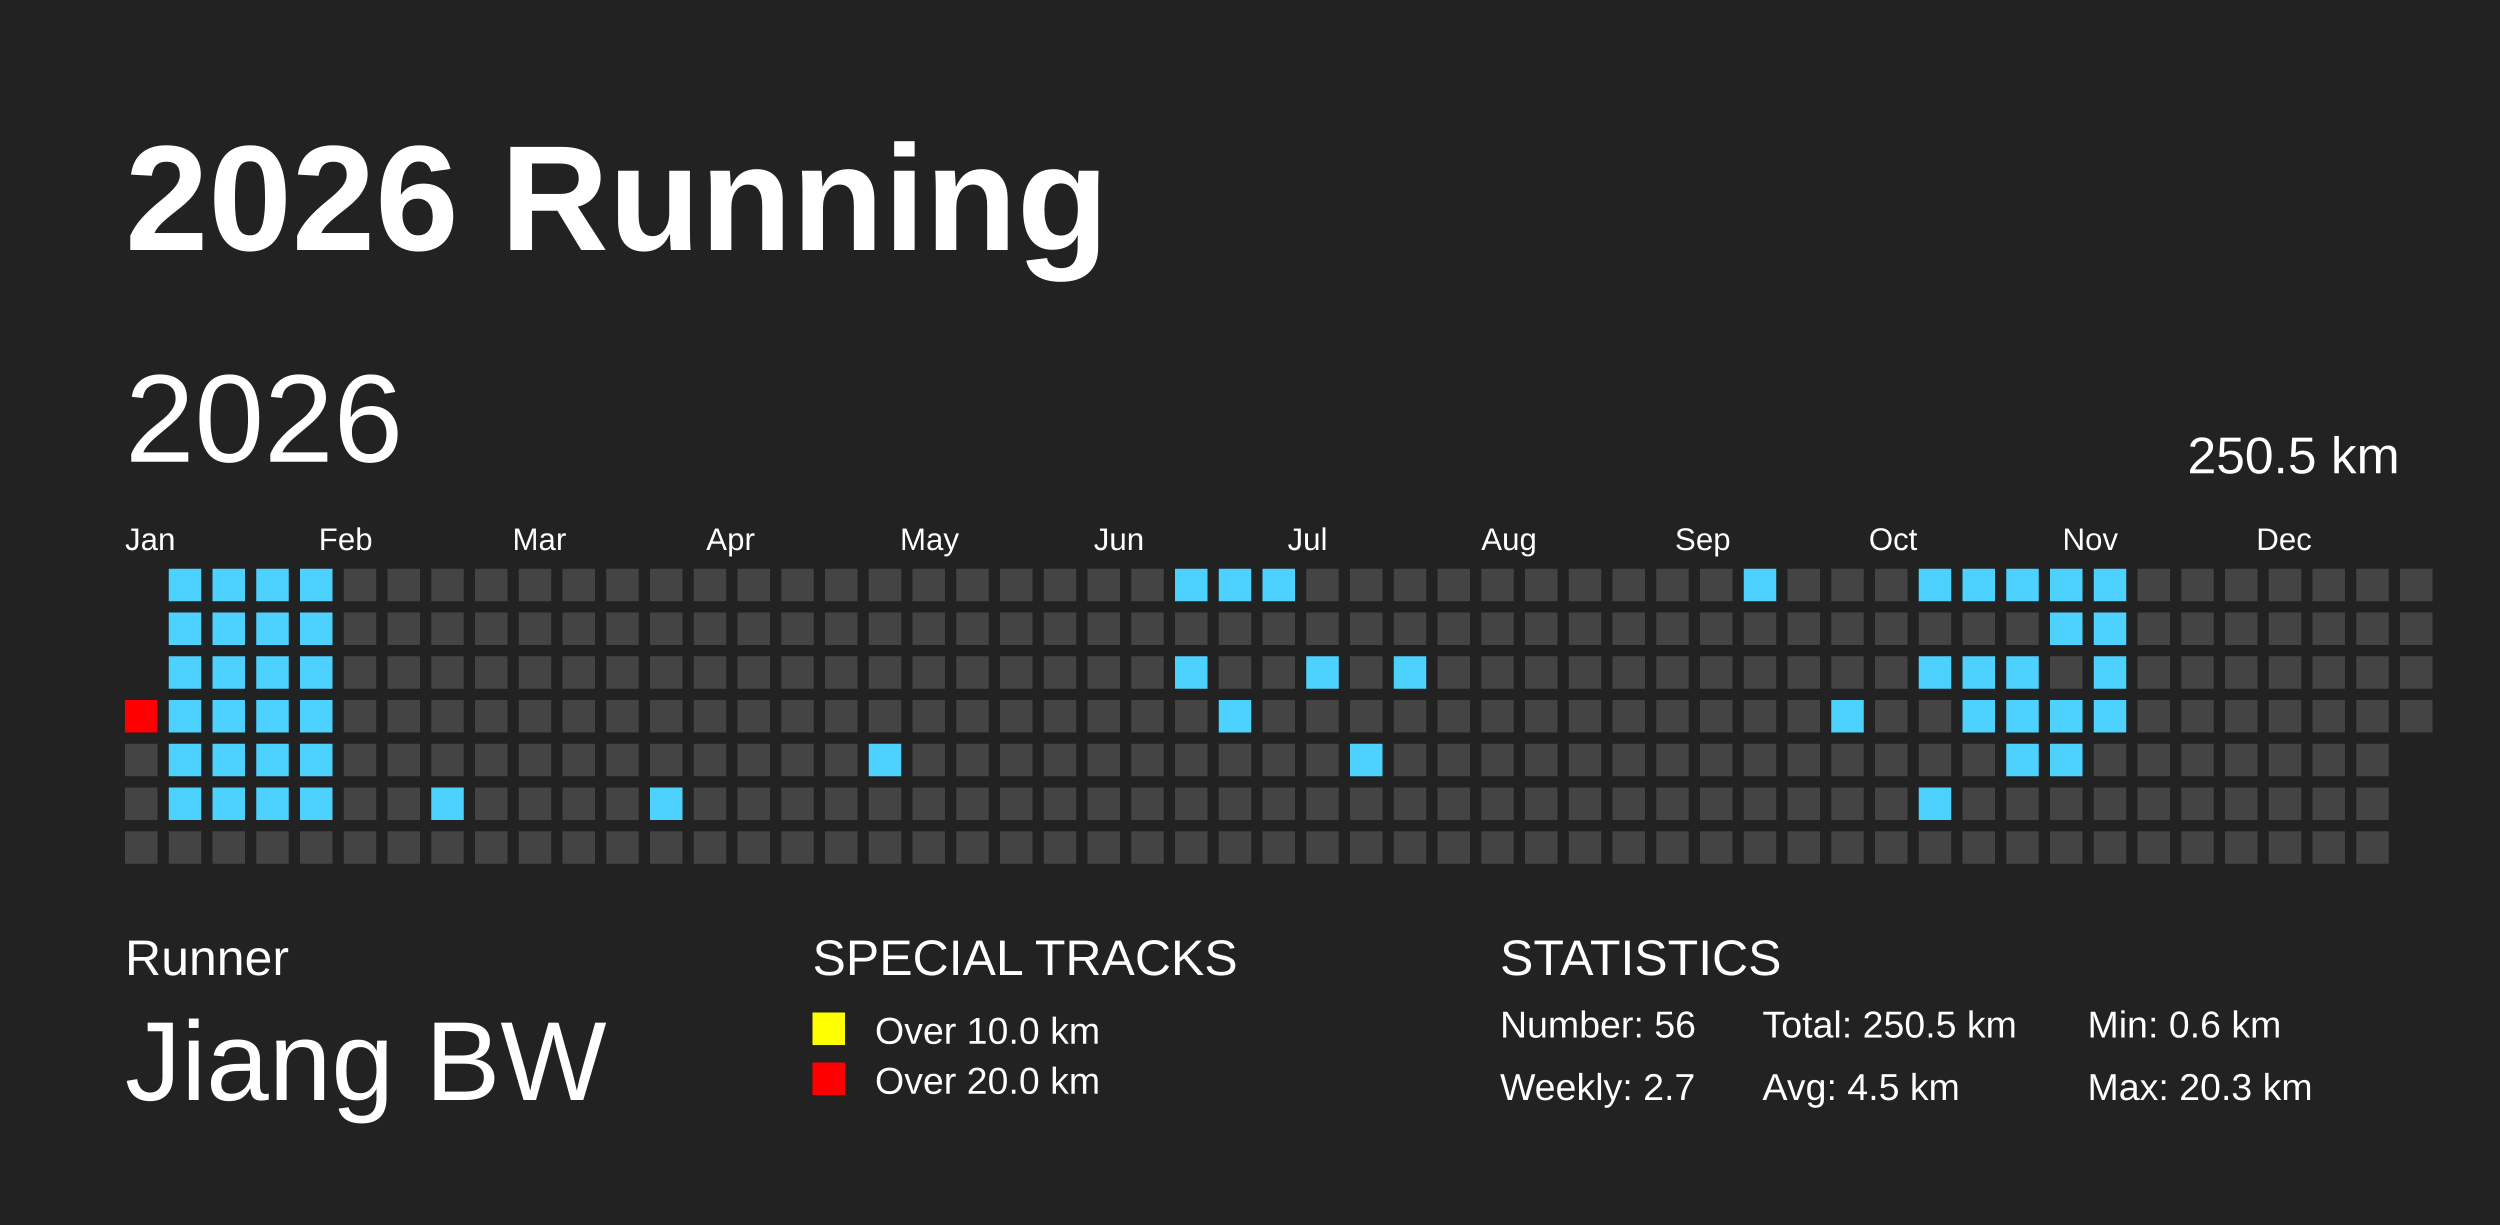
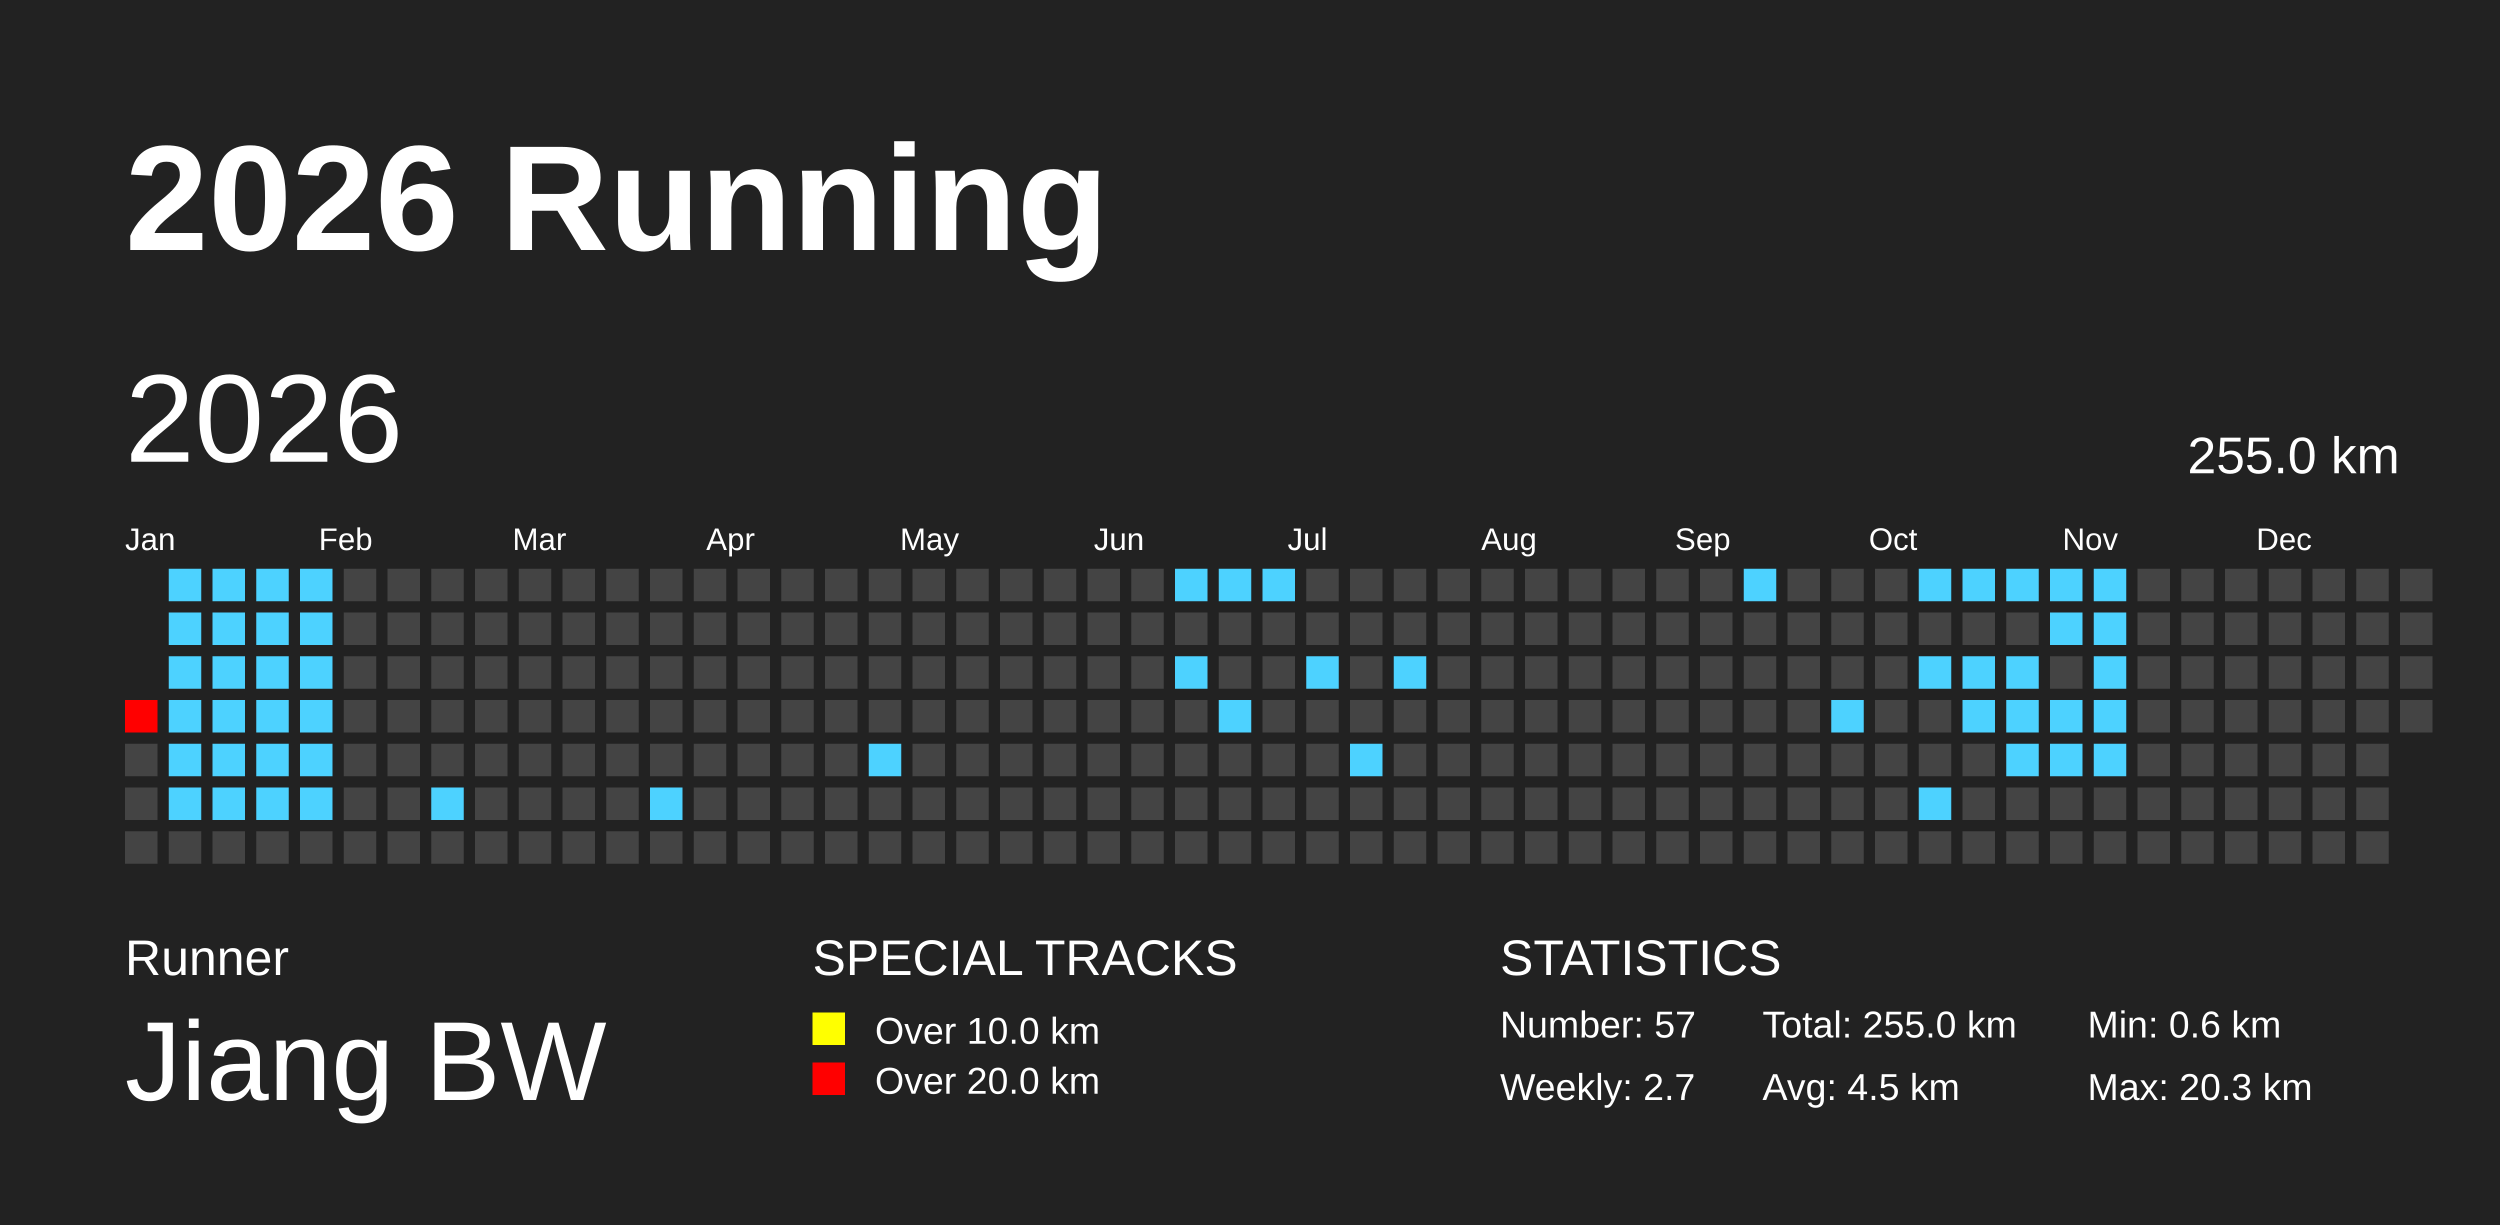
<svg xmlns="http://www.w3.org/2000/svg" baseProfile="full" height="98mm" version="1.1" viewBox="0,0,200,98" width="200mm">
  <defs />
  <rect fill="#222222" height="98" width="200" x="0" y="0" />
  <text fill="#FFFFFF" style="font-size:12px; font-family:Arial; font-weight:bold;" x="10" y="20">2026 Running</text>
  <text fill="#FFFFFF" style="font-size:4px; font-family:Arial" x="10" y="78">Runner</text>
  <text fill="#FFFFFF" style="font-size:9px; font-family:Arial" x="10" y="88">Jiang BW</text>
  <text fill="#FFFFFF" style="font-size:4px; font-family:Arial" x="65" y="78">SPECIAL TRACKS</text>
  <rect fill="yellow" height="2.6" width="2.6" x="65" y="81" />
  <text fill="#FFFFFF" style="font-size:3px; font-family:Arial" x="70" y="83.5">Over 10.0 km</text>
  <rect fill="red" height="2.6" width="2.6" x="65" y="85" />
  <text fill="#FFFFFF" style="font-size:3px; font-family:Arial" x="70" y="87.5">Over 20.0 km</text>
  <text fill="#FFFFFF" style="font-size:4px; font-family:Arial" x="120" y="78">STATISTICS</text>
-   <text fill="#FFFFFF" style="font-size:3px; font-family:Arial" x="120" y="83">Number: 56</text>
+   <text fill="#FFFFFF" style="font-size:3px; font-family:Arial" x="120" y="83">Number: 57</text>
  <text fill="#FFFFFF" style="font-size:3px; font-family:Arial" x="120" y="88">Weekly: 2.7</text>
-   <text fill="#FFFFFF" style="font-size:3px; font-family:Arial" x="141" y="83">Total: 250.5 km</text>
+   <text fill="#FFFFFF" style="font-size:3px; font-family:Arial" x="141" y="83">Total: 255.0 km</text>
  <text fill="#FFFFFF" style="font-size:3px; font-family:Arial" x="141" y="88">Avg: 4.5 km</text>
  <text fill="#FFFFFF" style="font-size:3px; font-family:Arial" x="167" y="83">Min: 0.6 km</text>
  <text fill="#FFFFFF" style="font-size:3px; font-family:Arial" x="167" y="88">Max: 20.3 km</text>
  <text dominant-baseline="hanging" fill="#FFFFFF" style="font-size:10.0px; font-family:Arial;" x="10" y="30">2026</text>
-   <text dominant-baseline="hanging" fill="#FFFFFF" style="font-size:4.125px; font-family:Arial;" x="175" y="35">250.5 km</text>
+   <text dominant-baseline="hanging" fill="#FFFFFF" style="font-size:4.125px; font-family:Arial;" x="175" y="35">255.0 km</text>
  <text fill="#FFFFFF" style="font-size:2.5px; font-family:Arial" x="10.0" y="44">Jan</text>
  <text fill="#FFFFFF" style="font-size:2.5px; font-family:Arial" x="25.5" y="44">Feb</text>
  <text fill="#FFFFFF" style="font-size:2.5px; font-family:Arial" x="41.0" y="44">Mar</text>
  <text fill="#FFFFFF" style="font-size:2.5px; font-family:Arial" x="56.5" y="44">Apr</text>
  <text fill="#FFFFFF" style="font-size:2.5px; font-family:Arial" x="72.0" y="44">May</text>
  <text fill="#FFFFFF" style="font-size:2.5px; font-family:Arial" x="87.5" y="44">Jun</text>
  <text fill="#FFFFFF" style="font-size:2.5px; font-family:Arial" x="103.0" y="44">Jul</text>
  <text fill="#FFFFFF" style="font-size:2.5px; font-family:Arial" x="118.5" y="44">Aug</text>
  <text fill="#FFFFFF" style="font-size:2.5px; font-family:Arial" x="134.0" y="44">Sep</text>
  <text fill="#FFFFFF" style="font-size:2.5px; font-family:Arial" x="149.5" y="44">Oct</text>
  <text fill="#FFFFFF" style="font-size:2.5px; font-family:Arial" x="165.0" y="44">Nov</text>
  <text fill="#FFFFFF" style="font-size:2.5px; font-family:Arial" x="180.5" y="44">Dec</text>
  <rect fill="red" height="2.6" width="2.6" x="10.0" y="56.0" />
  <rect fill="#444444" height="2.6" width="2.6" x="10.0" y="59.5" />
  <rect fill="#444444" height="2.6" width="2.6" x="10.0" y="63.0" />
  <rect fill="#444444" height="2.6" width="2.6" x="10.0" y="66.5" />
  <rect fill="#4dd2ff" height="2.6" width="2.6" x="13.5" y="45.5" />
  <rect fill="#4dd2ff" height="2.6" width="2.6" x="13.5" y="49.0" />
  <rect fill="#4dd2ff" height="2.6" width="2.6" x="13.5" y="52.5" />
  <rect fill="#4dd2ff" height="2.6" width="2.6" x="13.5" y="56.0" />
  <rect fill="#4dd2ff" height="2.6" width="2.6" x="13.5" y="59.5" />
  <rect fill="#4dd2ff" height="2.6" width="2.6" x="13.5" y="63.0" />
  <rect fill="#444444" height="2.6" width="2.6" x="13.5" y="66.5" />
  <rect fill="#4dd2ff" height="2.6" width="2.6" x="17.0" y="45.5" />
  <rect fill="#4dd2ff" height="2.6" width="2.6" x="17.0" y="49.0" />
  <rect fill="#4dd2ff" height="2.6" width="2.6" x="17.0" y="52.5" />
  <rect fill="#4dd2ff" height="2.6" width="2.6" x="17.0" y="56.0" />
  <rect fill="#4dd2ff" height="2.6" width="2.6" x="17.0" y="59.5" />
  <rect fill="#4dd2ff" height="2.6" width="2.6" x="17.0" y="63.0" />
  <rect fill="#444444" height="2.6" width="2.6" x="17.0" y="66.5" />
  <rect fill="#4dd2ff" height="2.6" width="2.6" x="20.5" y="45.5" />
  <rect fill="#4dd2ff" height="2.6" width="2.6" x="20.5" y="49.0" />
  <rect fill="#4dd2ff" height="2.6" width="2.6" x="20.5" y="52.5" />
  <rect fill="#4dd2ff" height="2.6" width="2.6" x="20.5" y="56.0" />
  <rect fill="#4dd2ff" height="2.6" width="2.6" x="20.5" y="59.5" />
  <rect fill="#4dd2ff" height="2.6" width="2.6" x="20.5" y="63.0" />
  <rect fill="#444444" height="2.6" width="2.6" x="20.5" y="66.5" />
  <rect fill="#4dd2ff" height="2.6" width="2.6" x="24.0" y="45.5" />
  <rect fill="#4dd2ff" height="2.6" width="2.6" x="24.0" y="49.0" />
  <rect fill="#4dd2ff" height="2.6" width="2.6" x="24.0" y="52.5" />
  <rect fill="#4dd2ff" height="2.6" width="2.6" x="24.0" y="56.0" />
  <rect fill="#4dd2ff" height="2.6" width="2.6" x="24.0" y="59.5" />
  <rect fill="#4dd2ff" height="2.6" width="2.6" x="24.0" y="63.0" />
  <rect fill="#444444" height="2.6" width="2.6" x="24.0" y="66.5" />
  <rect fill="#444444" height="2.6" width="2.6" x="27.5" y="45.5" />
  <rect fill="#444444" height="2.6" width="2.6" x="27.5" y="49.0" />
  <rect fill="#444444" height="2.6" width="2.6" x="27.5" y="52.5" />
  <rect fill="#444444" height="2.6" width="2.6" x="27.5" y="56.0" />
  <rect fill="#444444" height="2.6" width="2.6" x="27.5" y="59.5" />
  <rect fill="#444444" height="2.6" width="2.6" x="27.5" y="63.0" />
  <rect fill="#444444" height="2.6" width="2.6" x="27.5" y="66.5" />
  <rect fill="#444444" height="2.6" width="2.6" x="31.0" y="45.5" />
  <rect fill="#444444" height="2.6" width="2.6" x="31.0" y="49.0" />
  <rect fill="#444444" height="2.6" width="2.6" x="31.0" y="52.5" />
  <rect fill="#444444" height="2.6" width="2.6" x="31.0" y="56.0" />
  <rect fill="#444444" height="2.6" width="2.6" x="31.0" y="59.5" />
  <rect fill="#444444" height="2.6" width="2.6" x="31.0" y="63.0" />
  <rect fill="#444444" height="2.6" width="2.6" x="31.0" y="66.5" />
  <rect fill="#444444" height="2.6" width="2.6" x="34.5" y="45.5" />
  <rect fill="#444444" height="2.6" width="2.6" x="34.5" y="49.0" />
  <rect fill="#444444" height="2.6" width="2.6" x="34.5" y="52.5" />
  <rect fill="#444444" height="2.6" width="2.6" x="34.5" y="56.0" />
  <rect fill="#444444" height="2.6" width="2.6" x="34.5" y="59.5" />
  <rect fill="#4dd2ff" height="2.6" width="2.6" x="34.5" y="63.0" />
  <rect fill="#444444" height="2.6" width="2.6" x="34.5" y="66.5" />
  <rect fill="#444444" height="2.6" width="2.6" x="38.0" y="45.5" />
  <rect fill="#444444" height="2.6" width="2.6" x="38.0" y="49.0" />
  <rect fill="#444444" height="2.6" width="2.6" x="38.0" y="52.5" />
  <rect fill="#444444" height="2.6" width="2.6" x="38.0" y="56.0" />
  <rect fill="#444444" height="2.6" width="2.6" x="38.0" y="59.5" />
  <rect fill="#444444" height="2.6" width="2.6" x="38.0" y="63.0" />
  <rect fill="#444444" height="2.6" width="2.6" x="38.0" y="66.5" />
  <rect fill="#444444" height="2.6" width="2.6" x="41.5" y="45.5" />
  <rect fill="#444444" height="2.6" width="2.6" x="41.5" y="49.0" />
  <rect fill="#444444" height="2.6" width="2.6" x="41.5" y="52.5" />
  <rect fill="#444444" height="2.6" width="2.6" x="41.5" y="56.0" />
  <rect fill="#444444" height="2.6" width="2.6" x="41.5" y="59.5" />
  <rect fill="#444444" height="2.6" width="2.6" x="41.5" y="63.0" />
  <rect fill="#444444" height="2.6" width="2.6" x="41.5" y="66.5" />
  <rect fill="#444444" height="2.6" width="2.6" x="45.0" y="45.5" />
  <rect fill="#444444" height="2.6" width="2.6" x="45.0" y="49.0" />
  <rect fill="#444444" height="2.6" width="2.6" x="45.0" y="52.5" />
  <rect fill="#444444" height="2.6" width="2.6" x="45.0" y="56.0" />
  <rect fill="#444444" height="2.6" width="2.6" x="45.0" y="59.5" />
  <rect fill="#444444" height="2.6" width="2.6" x="45.0" y="63.0" />
  <rect fill="#444444" height="2.6" width="2.6" x="45.0" y="66.5" />
  <rect fill="#444444" height="2.6" width="2.6" x="48.5" y="45.5" />
  <rect fill="#444444" height="2.6" width="2.6" x="48.5" y="49.0" />
  <rect fill="#444444" height="2.6" width="2.6" x="48.5" y="52.5" />
  <rect fill="#444444" height="2.6" width="2.6" x="48.5" y="56.0" />
  <rect fill="#444444" height="2.6" width="2.6" x="48.5" y="59.5" />
  <rect fill="#444444" height="2.6" width="2.6" x="48.5" y="63.0" />
  <rect fill="#444444" height="2.6" width="2.6" x="48.5" y="66.5" />
  <rect fill="#444444" height="2.6" width="2.6" x="52.0" y="45.5" />
  <rect fill="#444444" height="2.6" width="2.6" x="52.0" y="49.0" />
  <rect fill="#444444" height="2.6" width="2.6" x="52.0" y="52.5" />
  <rect fill="#444444" height="2.6" width="2.6" x="52.0" y="56.0" />
  <rect fill="#444444" height="2.6" width="2.6" x="52.0" y="59.5" />
  <rect fill="#4dd2ff" height="2.6" width="2.6" x="52.0" y="63.0" />
  <rect fill="#444444" height="2.6" width="2.6" x="52.0" y="66.5" />
  <rect fill="#444444" height="2.6" width="2.6" x="55.5" y="45.5" />
  <rect fill="#444444" height="2.6" width="2.6" x="55.5" y="49.0" />
  <rect fill="#444444" height="2.6" width="2.6" x="55.5" y="52.5" />
  <rect fill="#444444" height="2.6" width="2.6" x="55.5" y="56.0" />
  <rect fill="#444444" height="2.6" width="2.6" x="55.5" y="59.5" />
  <rect fill="#444444" height="2.6" width="2.6" x="55.5" y="63.0" />
  <rect fill="#444444" height="2.6" width="2.6" x="55.5" y="66.5" />
  <rect fill="#444444" height="2.6" width="2.6" x="59.0" y="45.5" />
  <rect fill="#444444" height="2.6" width="2.6" x="59.0" y="49.0" />
  <rect fill="#444444" height="2.6" width="2.6" x="59.0" y="52.5" />
  <rect fill="#444444" height="2.6" width="2.6" x="59.0" y="56.0" />
  <rect fill="#444444" height="2.6" width="2.6" x="59.0" y="59.5" />
  <rect fill="#444444" height="2.6" width="2.6" x="59.0" y="63.0" />
  <rect fill="#444444" height="2.6" width="2.6" x="59.0" y="66.5" />
  <rect fill="#444444" height="2.6" width="2.6" x="62.5" y="45.5" />
  <rect fill="#444444" height="2.6" width="2.6" x="62.5" y="49.0" />
  <rect fill="#444444" height="2.6" width="2.6" x="62.5" y="52.5" />
  <rect fill="#444444" height="2.6" width="2.6" x="62.5" y="56.0" />
  <rect fill="#444444" height="2.6" width="2.6" x="62.5" y="59.5" />
  <rect fill="#444444" height="2.6" width="2.6" x="62.5" y="63.0" />
  <rect fill="#444444" height="2.6" width="2.6" x="62.5" y="66.5" />
  <rect fill="#444444" height="2.6" width="2.6" x="66.0" y="45.5" />
  <rect fill="#444444" height="2.6" width="2.6" x="66.0" y="49.0" />
  <rect fill="#444444" height="2.6" width="2.6" x="66.0" y="52.5" />
  <rect fill="#444444" height="2.6" width="2.6" x="66.0" y="56.0" />
  <rect fill="#444444" height="2.6" width="2.6" x="66.0" y="59.5" />
  <rect fill="#444444" height="2.6" width="2.6" x="66.0" y="63.0" />
  <rect fill="#444444" height="2.6" width="2.6" x="66.0" y="66.5" />
  <rect fill="#444444" height="2.6" width="2.6" x="69.5" y="45.5" />
  <rect fill="#444444" height="2.6" width="2.6" x="69.5" y="49.0" />
  <rect fill="#444444" height="2.6" width="2.6" x="69.5" y="52.5" />
  <rect fill="#444444" height="2.6" width="2.6" x="69.5" y="56.0" />
  <rect fill="#4dd2ff" height="2.6" width="2.6" x="69.5" y="59.5" />
  <rect fill="#444444" height="2.6" width="2.6" x="69.5" y="63.0" />
  <rect fill="#444444" height="2.6" width="2.6" x="69.5" y="66.5" />
  <rect fill="#444444" height="2.6" width="2.6" x="73.0" y="45.5" />
  <rect fill="#444444" height="2.6" width="2.6" x="73.0" y="49.0" />
  <rect fill="#444444" height="2.6" width="2.6" x="73.0" y="52.5" />
  <rect fill="#444444" height="2.6" width="2.6" x="73.0" y="56.0" />
  <rect fill="#444444" height="2.6" width="2.6" x="73.0" y="59.5" />
  <rect fill="#444444" height="2.6" width="2.6" x="73.0" y="63.0" />
  <rect fill="#444444" height="2.6" width="2.6" x="73.0" y="66.5" />
  <rect fill="#444444" height="2.6" width="2.6" x="76.5" y="45.5" />
  <rect fill="#444444" height="2.6" width="2.6" x="76.5" y="49.0" />
  <rect fill="#444444" height="2.6" width="2.6" x="76.5" y="52.5" />
  <rect fill="#444444" height="2.6" width="2.6" x="76.5" y="56.0" />
  <rect fill="#444444" height="2.6" width="2.6" x="76.5" y="59.5" />
  <rect fill="#444444" height="2.6" width="2.6" x="76.5" y="63.0" />
  <rect fill="#444444" height="2.6" width="2.6" x="76.5" y="66.5" />
  <rect fill="#444444" height="2.6" width="2.6" x="80.0" y="45.5" />
  <rect fill="#444444" height="2.6" width="2.6" x="80.0" y="49.0" />
  <rect fill="#444444" height="2.6" width="2.6" x="80.0" y="52.5" />
  <rect fill="#444444" height="2.6" width="2.6" x="80.0" y="56.0" />
  <rect fill="#444444" height="2.6" width="2.6" x="80.0" y="59.5" />
  <rect fill="#444444" height="2.6" width="2.6" x="80.0" y="63.0" />
  <rect fill="#444444" height="2.6" width="2.6" x="80.0" y="66.5" />
  <rect fill="#444444" height="2.6" width="2.6" x="83.5" y="45.5" />
  <rect fill="#444444" height="2.6" width="2.6" x="83.5" y="49.0" />
  <rect fill="#444444" height="2.6" width="2.6" x="83.5" y="52.5" />
  <rect fill="#444444" height="2.6" width="2.6" x="83.5" y="56.0" />
  <rect fill="#444444" height="2.6" width="2.6" x="83.5" y="59.5" />
  <rect fill="#444444" height="2.6" width="2.6" x="83.5" y="63.0" />
  <rect fill="#444444" height="2.6" width="2.6" x="83.5" y="66.5" />
  <rect fill="#444444" height="2.6" width="2.6" x="87.0" y="45.5" />
  <rect fill="#444444" height="2.6" width="2.6" x="87.0" y="49.0" />
  <rect fill="#444444" height="2.6" width="2.6" x="87.0" y="52.5" />
  <rect fill="#444444" height="2.6" width="2.6" x="87.0" y="56.0" />
  <rect fill="#444444" height="2.6" width="2.6" x="87.0" y="59.5" />
  <rect fill="#444444" height="2.6" width="2.6" x="87.0" y="63.0" />
  <rect fill="#444444" height="2.6" width="2.6" x="87.0" y="66.5" />
  <rect fill="#444444" height="2.6" width="2.6" x="90.5" y="45.5" />
  <rect fill="#444444" height="2.6" width="2.6" x="90.5" y="49.0" />
  <rect fill="#444444" height="2.6" width="2.6" x="90.5" y="52.5" />
  <rect fill="#444444" height="2.6" width="2.6" x="90.5" y="56.0" />
  <rect fill="#444444" height="2.6" width="2.6" x="90.5" y="59.5" />
  <rect fill="#444444" height="2.6" width="2.6" x="90.5" y="63.0" />
  <rect fill="#444444" height="2.6" width="2.6" x="90.5" y="66.5" />
  <rect fill="#4dd2ff" height="2.6" width="2.6" x="94.0" y="45.5" />
  <rect fill="#444444" height="2.6" width="2.6" x="94.0" y="49.0" />
  <rect fill="#4dd2ff" height="2.6" width="2.6" x="94.0" y="52.5" />
  <rect fill="#444444" height="2.6" width="2.6" x="94.0" y="56.0" />
  <rect fill="#444444" height="2.6" width="2.6" x="94.0" y="59.5" />
  <rect fill="#444444" height="2.6" width="2.6" x="94.0" y="63.0" />
  <rect fill="#444444" height="2.6" width="2.6" x="94.0" y="66.5" />
  <rect fill="#4dd2ff" height="2.6" width="2.6" x="97.5" y="45.5" />
  <rect fill="#444444" height="2.6" width="2.6" x="97.5" y="49.0" />
  <rect fill="#444444" height="2.6" width="2.6" x="97.5" y="52.5" />
  <rect fill="#4dd2ff" height="2.6" width="2.6" x="97.5" y="56.0" />
  <rect fill="#444444" height="2.6" width="2.6" x="97.5" y="59.5" />
  <rect fill="#444444" height="2.6" width="2.6" x="97.5" y="63.0" />
  <rect fill="#444444" height="2.6" width="2.6" x="97.5" y="66.5" />
  <rect fill="#4dd2ff" height="2.6" width="2.6" x="101.0" y="45.5" />
  <rect fill="#444444" height="2.6" width="2.6" x="101.0" y="49.0" />
  <rect fill="#444444" height="2.6" width="2.6" x="101.0" y="52.5" />
  <rect fill="#444444" height="2.6" width="2.6" x="101.0" y="56.0" />
  <rect fill="#444444" height="2.6" width="2.6" x="101.0" y="59.5" />
  <rect fill="#444444" height="2.6" width="2.6" x="101.0" y="63.0" />
  <rect fill="#444444" height="2.6" width="2.6" x="101.0" y="66.5" />
  <rect fill="#444444" height="2.6" width="2.6" x="104.5" y="45.5" />
  <rect fill="#444444" height="2.6" width="2.6" x="104.5" y="49.0" />
  <rect fill="#4dd2ff" height="2.6" width="2.6" x="104.5" y="52.5" />
  <rect fill="#444444" height="2.6" width="2.6" x="104.5" y="56.0" />
  <rect fill="#444444" height="2.6" width="2.6" x="104.5" y="59.5" />
  <rect fill="#444444" height="2.6" width="2.6" x="104.5" y="63.0" />
  <rect fill="#444444" height="2.6" width="2.6" x="104.5" y="66.5" />
  <rect fill="#444444" height="2.6" width="2.6" x="108.0" y="45.5" />
  <rect fill="#444444" height="2.6" width="2.6" x="108.0" y="49.0" />
  <rect fill="#444444" height="2.6" width="2.6" x="108.0" y="52.5" />
  <rect fill="#444444" height="2.6" width="2.6" x="108.0" y="56.0" />
  <rect fill="#4dd2ff" height="2.6" width="2.6" x="108.0" y="59.5" />
  <rect fill="#444444" height="2.6" width="2.6" x="108.0" y="63.0" />
  <rect fill="#444444" height="2.6" width="2.6" x="108.0" y="66.5" />
  <rect fill="#444444" height="2.6" width="2.6" x="111.5" y="45.5" />
  <rect fill="#444444" height="2.6" width="2.6" x="111.5" y="49.0" />
  <rect fill="#4dd2ff" height="2.6" width="2.6" x="111.5" y="52.5" />
  <rect fill="#444444" height="2.6" width="2.6" x="111.5" y="56.0" />
  <rect fill="#444444" height="2.6" width="2.6" x="111.5" y="59.5" />
  <rect fill="#444444" height="2.6" width="2.6" x="111.5" y="63.0" />
  <rect fill="#444444" height="2.6" width="2.6" x="111.5" y="66.5" />
  <rect fill="#444444" height="2.6" width="2.6" x="115.0" y="45.5" />
  <rect fill="#444444" height="2.6" width="2.6" x="115.0" y="49.0" />
  <rect fill="#444444" height="2.6" width="2.6" x="115.0" y="52.5" />
  <rect fill="#444444" height="2.6" width="2.6" x="115.0" y="56.0" />
  <rect fill="#444444" height="2.6" width="2.6" x="115.0" y="59.5" />
  <rect fill="#444444" height="2.6" width="2.6" x="115.0" y="63.0" />
  <rect fill="#444444" height="2.6" width="2.6" x="115.0" y="66.5" />
  <rect fill="#444444" height="2.6" width="2.6" x="118.5" y="45.5" />
  <rect fill="#444444" height="2.6" width="2.6" x="118.5" y="49.0" />
  <rect fill="#444444" height="2.6" width="2.6" x="118.5" y="52.5" />
  <rect fill="#444444" height="2.6" width="2.6" x="118.5" y="56.0" />
  <rect fill="#444444" height="2.6" width="2.6" x="118.5" y="59.5" />
  <rect fill="#444444" height="2.6" width="2.6" x="118.5" y="63.0" />
  <rect fill="#444444" height="2.6" width="2.6" x="118.5" y="66.5" />
  <rect fill="#444444" height="2.6" width="2.6" x="122.0" y="45.5" />
  <rect fill="#444444" height="2.6" width="2.6" x="122.0" y="49.0" />
  <rect fill="#444444" height="2.6" width="2.6" x="122.0" y="52.5" />
  <rect fill="#444444" height="2.6" width="2.6" x="122.0" y="56.0" />
  <rect fill="#444444" height="2.6" width="2.6" x="122.0" y="59.5" />
  <rect fill="#444444" height="2.6" width="2.6" x="122.0" y="63.0" />
  <rect fill="#444444" height="2.6" width="2.6" x="122.0" y="66.5" />
  <rect fill="#444444" height="2.6" width="2.6" x="125.5" y="45.5" />
  <rect fill="#444444" height="2.6" width="2.6" x="125.5" y="49.0" />
  <rect fill="#444444" height="2.6" width="2.6" x="125.5" y="52.5" />
  <rect fill="#444444" height="2.6" width="2.6" x="125.5" y="56.0" />
  <rect fill="#444444" height="2.6" width="2.6" x="125.5" y="59.5" />
  <rect fill="#444444" height="2.6" width="2.6" x="125.5" y="63.0" />
  <rect fill="#444444" height="2.6" width="2.6" x="125.5" y="66.5" />
  <rect fill="#444444" height="2.6" width="2.6" x="129.0" y="45.5" />
  <rect fill="#444444" height="2.6" width="2.6" x="129.0" y="49.0" />
  <rect fill="#444444" height="2.6" width="2.6" x="129.0" y="52.5" />
  <rect fill="#444444" height="2.6" width="2.6" x="129.0" y="56.0" />
  <rect fill="#444444" height="2.6" width="2.6" x="129.0" y="59.5" />
  <rect fill="#444444" height="2.6" width="2.6" x="129.0" y="63.0" />
  <rect fill="#444444" height="2.6" width="2.6" x="129.0" y="66.5" />
  <rect fill="#444444" height="2.6" width="2.6" x="132.5" y="45.5" />
  <rect fill="#444444" height="2.6" width="2.6" x="132.5" y="49.0" />
  <rect fill="#444444" height="2.6" width="2.6" x="132.5" y="52.5" />
  <rect fill="#444444" height="2.6" width="2.6" x="132.5" y="56.0" />
  <rect fill="#444444" height="2.6" width="2.6" x="132.5" y="59.5" />
  <rect fill="#444444" height="2.6" width="2.6" x="132.5" y="63.0" />
  <rect fill="#444444" height="2.6" width="2.6" x="132.5" y="66.5" />
  <rect fill="#444444" height="2.6" width="2.6" x="136.0" y="45.5" />
  <rect fill="#444444" height="2.6" width="2.6" x="136.0" y="49.0" />
  <rect fill="#444444" height="2.6" width="2.6" x="136.0" y="52.5" />
  <rect fill="#444444" height="2.6" width="2.6" x="136.0" y="56.0" />
  <rect fill="#444444" height="2.6" width="2.6" x="136.0" y="59.5" />
  <rect fill="#444444" height="2.6" width="2.6" x="136.0" y="63.0" />
  <rect fill="#444444" height="2.6" width="2.6" x="136.0" y="66.5" />
  <rect fill="#4dd2ff" height="2.6" width="2.6" x="139.5" y="45.5" />
  <rect fill="#444444" height="2.6" width="2.6" x="139.5" y="49.0" />
  <rect fill="#444444" height="2.6" width="2.6" x="139.5" y="52.5" />
  <rect fill="#444444" height="2.6" width="2.6" x="139.5" y="56.0" />
  <rect fill="#444444" height="2.6" width="2.6" x="139.5" y="59.5" />
  <rect fill="#444444" height="2.6" width="2.6" x="139.5" y="63.0" />
  <rect fill="#444444" height="2.6" width="2.6" x="139.5" y="66.5" />
  <rect fill="#444444" height="2.6" width="2.6" x="143.0" y="45.5" />
  <rect fill="#444444" height="2.6" width="2.6" x="143.0" y="49.0" />
  <rect fill="#444444" height="2.6" width="2.6" x="143.0" y="52.5" />
  <rect fill="#444444" height="2.6" width="2.6" x="143.0" y="56.0" />
  <rect fill="#444444" height="2.6" width="2.6" x="143.0" y="59.5" />
  <rect fill="#444444" height="2.6" width="2.6" x="143.0" y="63.0" />
  <rect fill="#444444" height="2.6" width="2.6" x="143.0" y="66.5" />
  <rect fill="#444444" height="2.6" width="2.6" x="146.5" y="45.5" />
  <rect fill="#444444" height="2.6" width="2.6" x="146.5" y="49.0" />
  <rect fill="#444444" height="2.6" width="2.6" x="146.5" y="52.5" />
  <rect fill="#4dd2ff" height="2.6" width="2.6" x="146.5" y="56.0" />
  <rect fill="#444444" height="2.6" width="2.6" x="146.5" y="59.5" />
  <rect fill="#444444" height="2.6" width="2.6" x="146.5" y="63.0" />
  <rect fill="#444444" height="2.6" width="2.6" x="146.5" y="66.5" />
  <rect fill="#444444" height="2.6" width="2.6" x="150.0" y="45.5" />
  <rect fill="#444444" height="2.6" width="2.6" x="150.0" y="49.0" />
  <rect fill="#444444" height="2.6" width="2.6" x="150.0" y="52.5" />
  <rect fill="#444444" height="2.6" width="2.6" x="150.0" y="56.0" />
  <rect fill="#444444" height="2.6" width="2.6" x="150.0" y="59.5" />
  <rect fill="#444444" height="2.6" width="2.6" x="150.0" y="63.0" />
  <rect fill="#444444" height="2.6" width="2.6" x="150.0" y="66.5" />
  <rect fill="#4dd2ff" height="2.6" width="2.6" x="153.5" y="45.5" />
  <rect fill="#444444" height="2.6" width="2.6" x="153.5" y="49.0" />
  <rect fill="#4dd2ff" height="2.6" width="2.6" x="153.5" y="52.5" />
  <rect fill="#444444" height="2.6" width="2.6" x="153.5" y="56.0" />
  <rect fill="#444444" height="2.6" width="2.6" x="153.5" y="59.5" />
  <rect fill="#4dd2ff" height="2.6" width="2.6" x="153.5" y="63.0" />
  <rect fill="#444444" height="2.6" width="2.6" x="153.5" y="66.5" />
  <rect fill="#4dd2ff" height="2.6" width="2.6" x="157.0" y="45.5" />
  <rect fill="#444444" height="2.6" width="2.6" x="157.0" y="49.0" />
  <rect fill="#4dd2ff" height="2.6" width="2.6" x="157.0" y="52.5" />
  <rect fill="#4dd2ff" height="2.6" width="2.6" x="157.0" y="56.0" />
  <rect fill="#444444" height="2.6" width="2.6" x="157.0" y="59.5" />
  <rect fill="#444444" height="2.6" width="2.6" x="157.0" y="63.0" />
  <rect fill="#444444" height="2.6" width="2.6" x="157.0" y="66.5" />
  <rect fill="#4dd2ff" height="2.6" width="2.6" x="160.5" y="45.5" />
  <rect fill="#444444" height="2.6" width="2.6" x="160.5" y="49.0" />
  <rect fill="#4dd2ff" height="2.6" width="2.6" x="160.5" y="52.5" />
  <rect fill="#4dd2ff" height="2.6" width="2.6" x="160.5" y="56.0" />
  <rect fill="#4dd2ff" height="2.6" width="2.6" x="160.5" y="59.5" />
  <rect fill="#444444" height="2.6" width="2.6" x="160.5" y="63.0" />
  <rect fill="#444444" height="2.6" width="2.6" x="160.5" y="66.5" />
  <rect fill="#4dd2ff" height="2.6" width="2.6" x="164.0" y="45.5" />
  <rect fill="#4dd2ff" height="2.6" width="2.6" x="164.0" y="49.0" />
  <rect fill="#444444" height="2.6" width="2.6" x="164.0" y="52.5" />
  <rect fill="#4dd2ff" height="2.6" width="2.6" x="164.0" y="56.0" />
  <rect fill="#4dd2ff" height="2.6" width="2.6" x="164.0" y="59.5" />
  <rect fill="#444444" height="2.6" width="2.6" x="164.0" y="63.0" />
  <rect fill="#444444" height="2.6" width="2.6" x="164.0" y="66.5" />
  <rect fill="#4dd2ff" height="2.6" width="2.6" x="167.5" y="45.5" />
  <rect fill="#4dd2ff" height="2.6" width="2.6" x="167.5" y="49.0" />
  <rect fill="#4dd2ff" height="2.6" width="2.6" x="167.5" y="52.5" />
  <rect fill="#4dd2ff" height="2.6" width="2.6" x="167.5" y="56.0" />
-   <rect fill="#444444" height="2.6" width="2.6" x="167.5" y="59.5" />
+   <rect fill="#4dd2ff" height="2.6" width="2.6" x="167.5" y="59.5" />
  <rect fill="#444444" height="2.6" width="2.6" x="167.5" y="63.0" />
  <rect fill="#444444" height="2.6" width="2.6" x="167.5" y="66.5" />
  <rect fill="#444444" height="2.6" width="2.6" x="171.0" y="45.5" />
  <rect fill="#444444" height="2.6" width="2.6" x="171.0" y="49.0" />
  <rect fill="#444444" height="2.6" width="2.6" x="171.0" y="52.5" />
  <rect fill="#444444" height="2.6" width="2.6" x="171.0" y="56.0" />
  <rect fill="#444444" height="2.6" width="2.6" x="171.0" y="59.5" />
  <rect fill="#444444" height="2.6" width="2.6" x="171.0" y="63.0" />
  <rect fill="#444444" height="2.6" width="2.6" x="171.0" y="66.5" />
  <rect fill="#444444" height="2.6" width="2.6" x="174.5" y="45.5" />
  <rect fill="#444444" height="2.6" width="2.6" x="174.5" y="49.0" />
  <rect fill="#444444" height="2.6" width="2.6" x="174.5" y="52.5" />
  <rect fill="#444444" height="2.6" width="2.6" x="174.5" y="56.0" />
  <rect fill="#444444" height="2.6" width="2.6" x="174.5" y="59.5" />
  <rect fill="#444444" height="2.6" width="2.6" x="174.5" y="63.0" />
  <rect fill="#444444" height="2.6" width="2.6" x="174.5" y="66.5" />
  <rect fill="#444444" height="2.6" width="2.6" x="178.0" y="45.5" />
  <rect fill="#444444" height="2.6" width="2.6" x="178.0" y="49.0" />
  <rect fill="#444444" height="2.6" width="2.6" x="178.0" y="52.5" />
  <rect fill="#444444" height="2.6" width="2.6" x="178.0" y="56.0" />
  <rect fill="#444444" height="2.6" width="2.6" x="178.0" y="59.5" />
  <rect fill="#444444" height="2.6" width="2.6" x="178.0" y="63.0" />
  <rect fill="#444444" height="2.6" width="2.6" x="178.0" y="66.5" />
  <rect fill="#444444" height="2.6" width="2.6" x="181.5" y="45.5" />
  <rect fill="#444444" height="2.6" width="2.6" x="181.5" y="49.0" />
  <rect fill="#444444" height="2.6" width="2.6" x="181.5" y="52.5" />
  <rect fill="#444444" height="2.6" width="2.6" x="181.5" y="56.0" />
  <rect fill="#444444" height="2.6" width="2.6" x="181.5" y="59.5" />
  <rect fill="#444444" height="2.6" width="2.6" x="181.5" y="63.0" />
  <rect fill="#444444" height="2.6" width="2.6" x="181.5" y="66.5" />
  <rect fill="#444444" height="2.6" width="2.6" x="185.0" y="45.5" />
  <rect fill="#444444" height="2.6" width="2.6" x="185.0" y="49.0" />
  <rect fill="#444444" height="2.6" width="2.6" x="185.0" y="52.5" />
  <rect fill="#444444" height="2.6" width="2.6" x="185.0" y="56.0" />
  <rect fill="#444444" height="2.6" width="2.6" x="185.0" y="59.5" />
  <rect fill="#444444" height="2.6" width="2.6" x="185.0" y="63.0" />
  <rect fill="#444444" height="2.6" width="2.6" x="185.0" y="66.5" />
  <rect fill="#444444" height="2.6" width="2.6" x="188.5" y="45.5" />
  <rect fill="#444444" height="2.6" width="2.6" x="188.5" y="49.0" />
  <rect fill="#444444" height="2.6" width="2.6" x="188.5" y="52.5" />
  <rect fill="#444444" height="2.6" width="2.6" x="188.5" y="56.0" />
  <rect fill="#444444" height="2.6" width="2.6" x="188.5" y="59.5" />
  <rect fill="#444444" height="2.6" width="2.6" x="188.5" y="63.0" />
  <rect fill="#444444" height="2.6" width="2.6" x="188.5" y="66.5" />
  <rect fill="#444444" height="2.6" width="2.6" x="192.0" y="45.5" />
  <rect fill="#444444" height="2.6" width="2.6" x="192.0" y="49.0" />
  <rect fill="#444444" height="2.6" width="2.6" x="192.0" y="52.5" />
  <rect fill="#444444" height="2.6" width="2.6" x="192.0" y="56.0" />
</svg>
